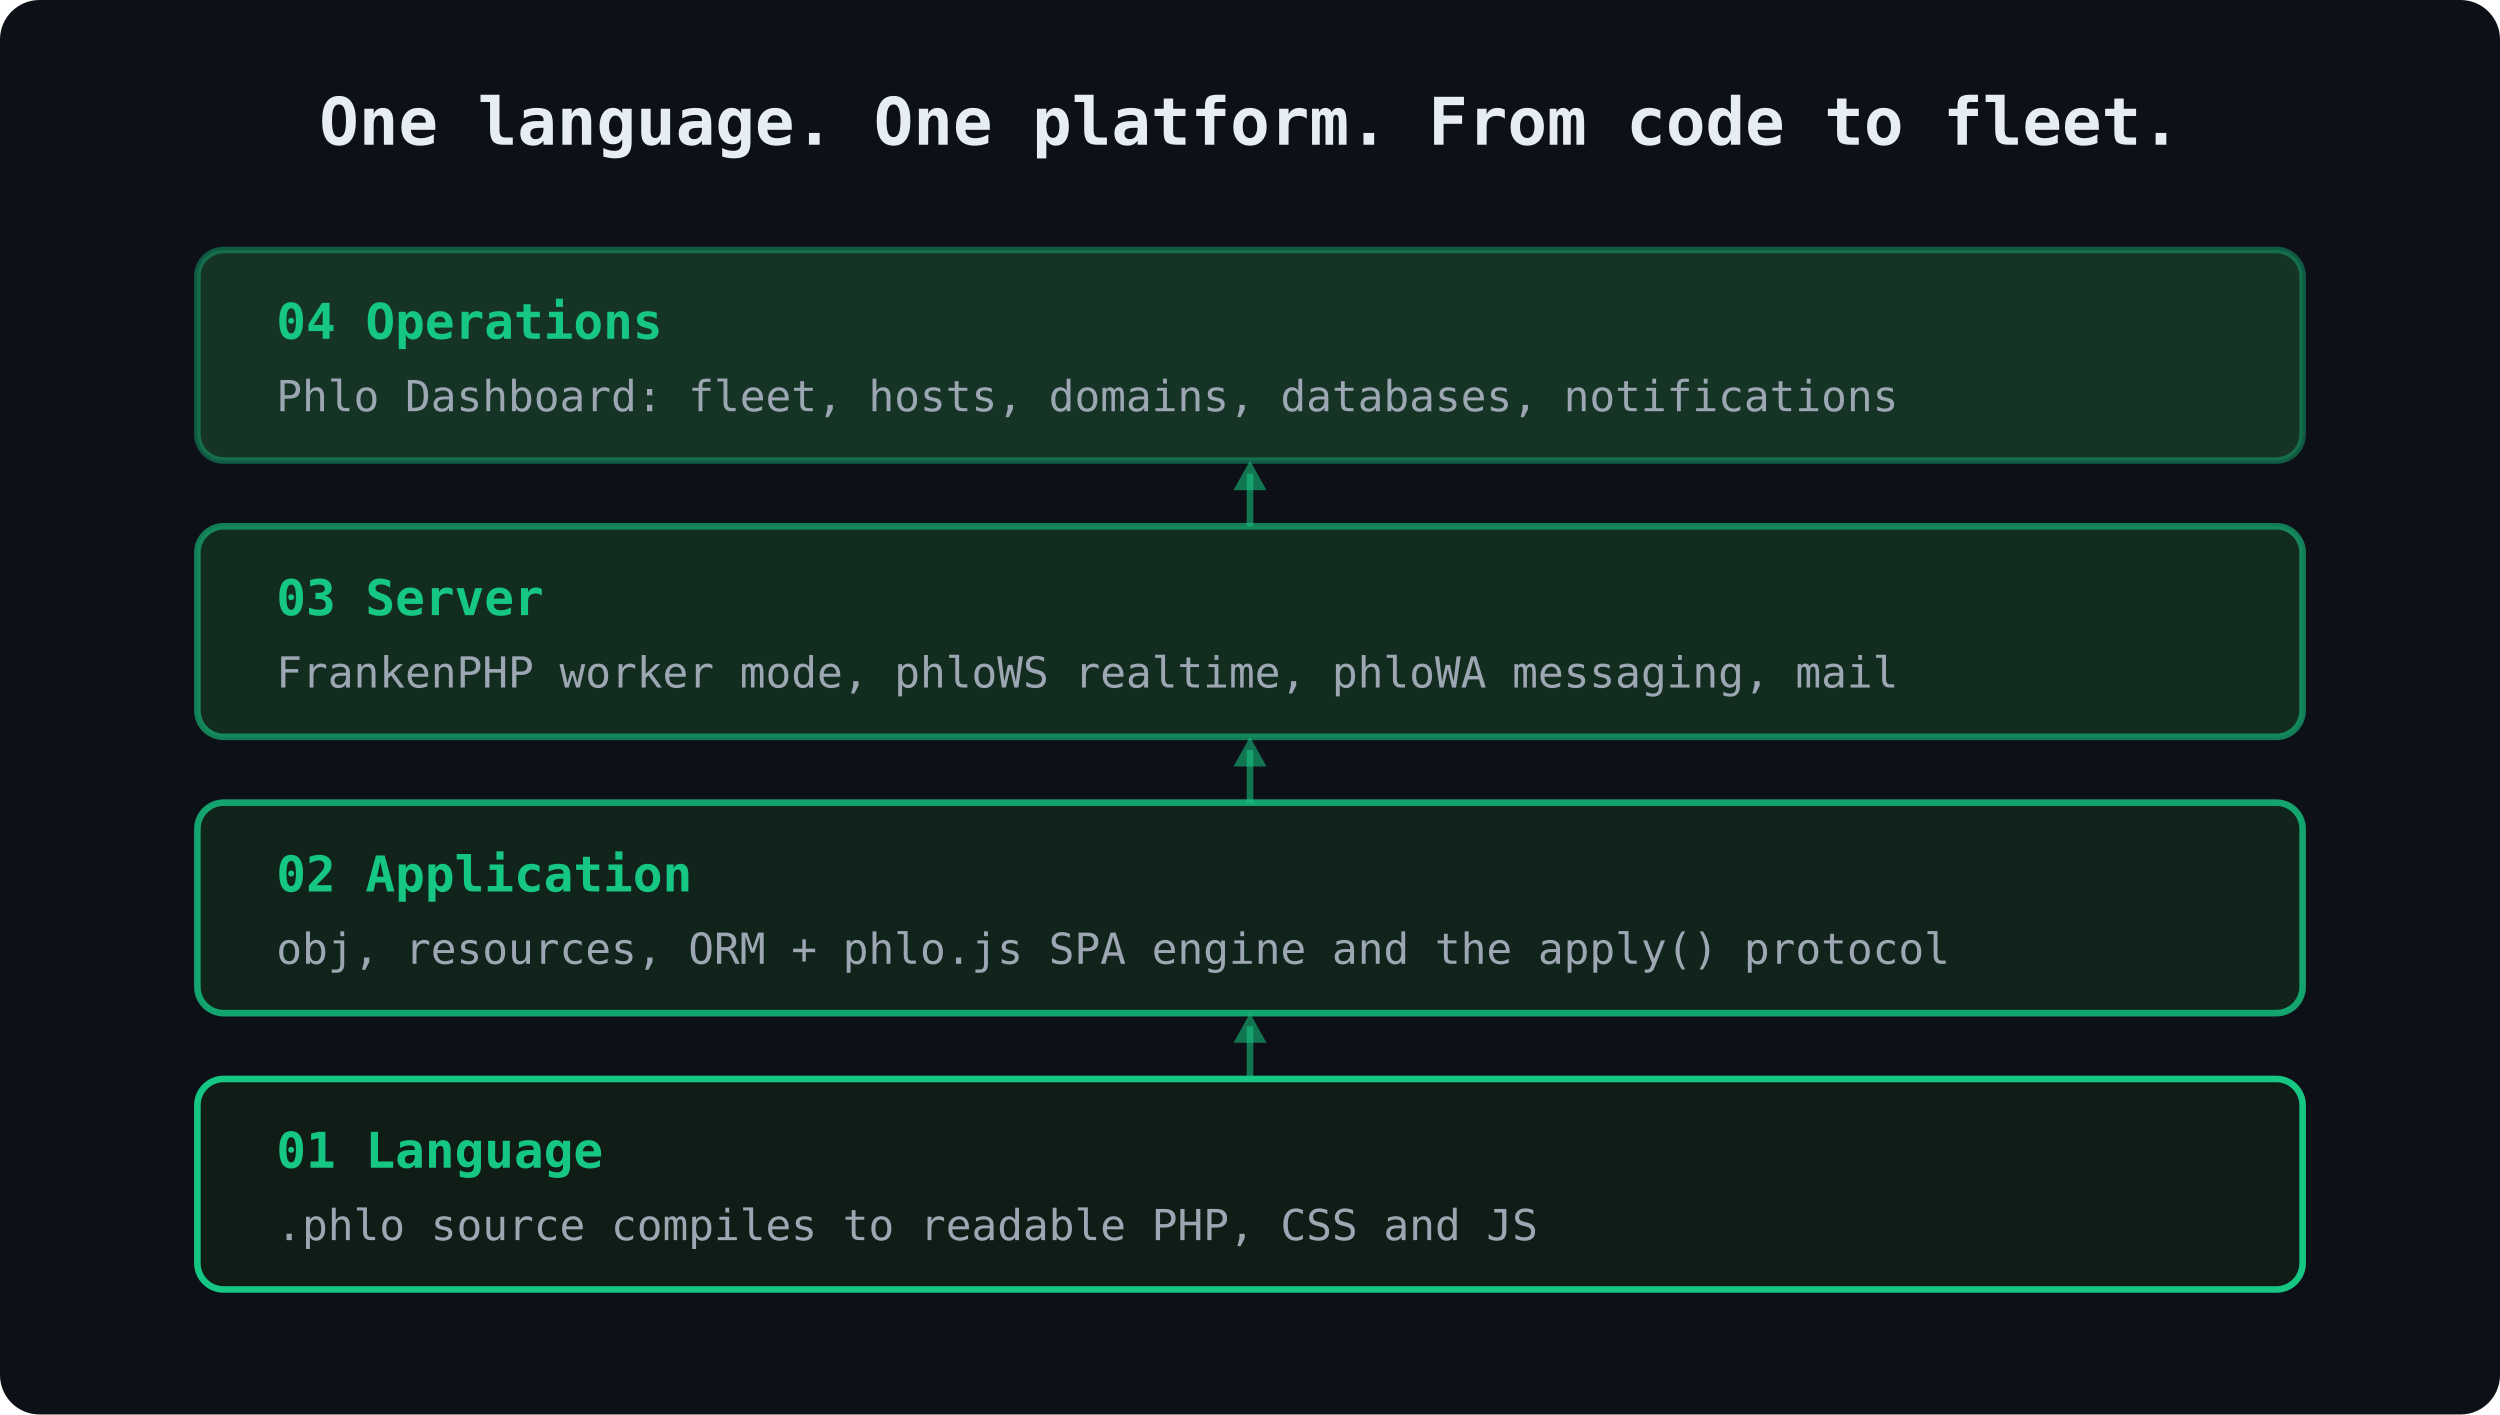
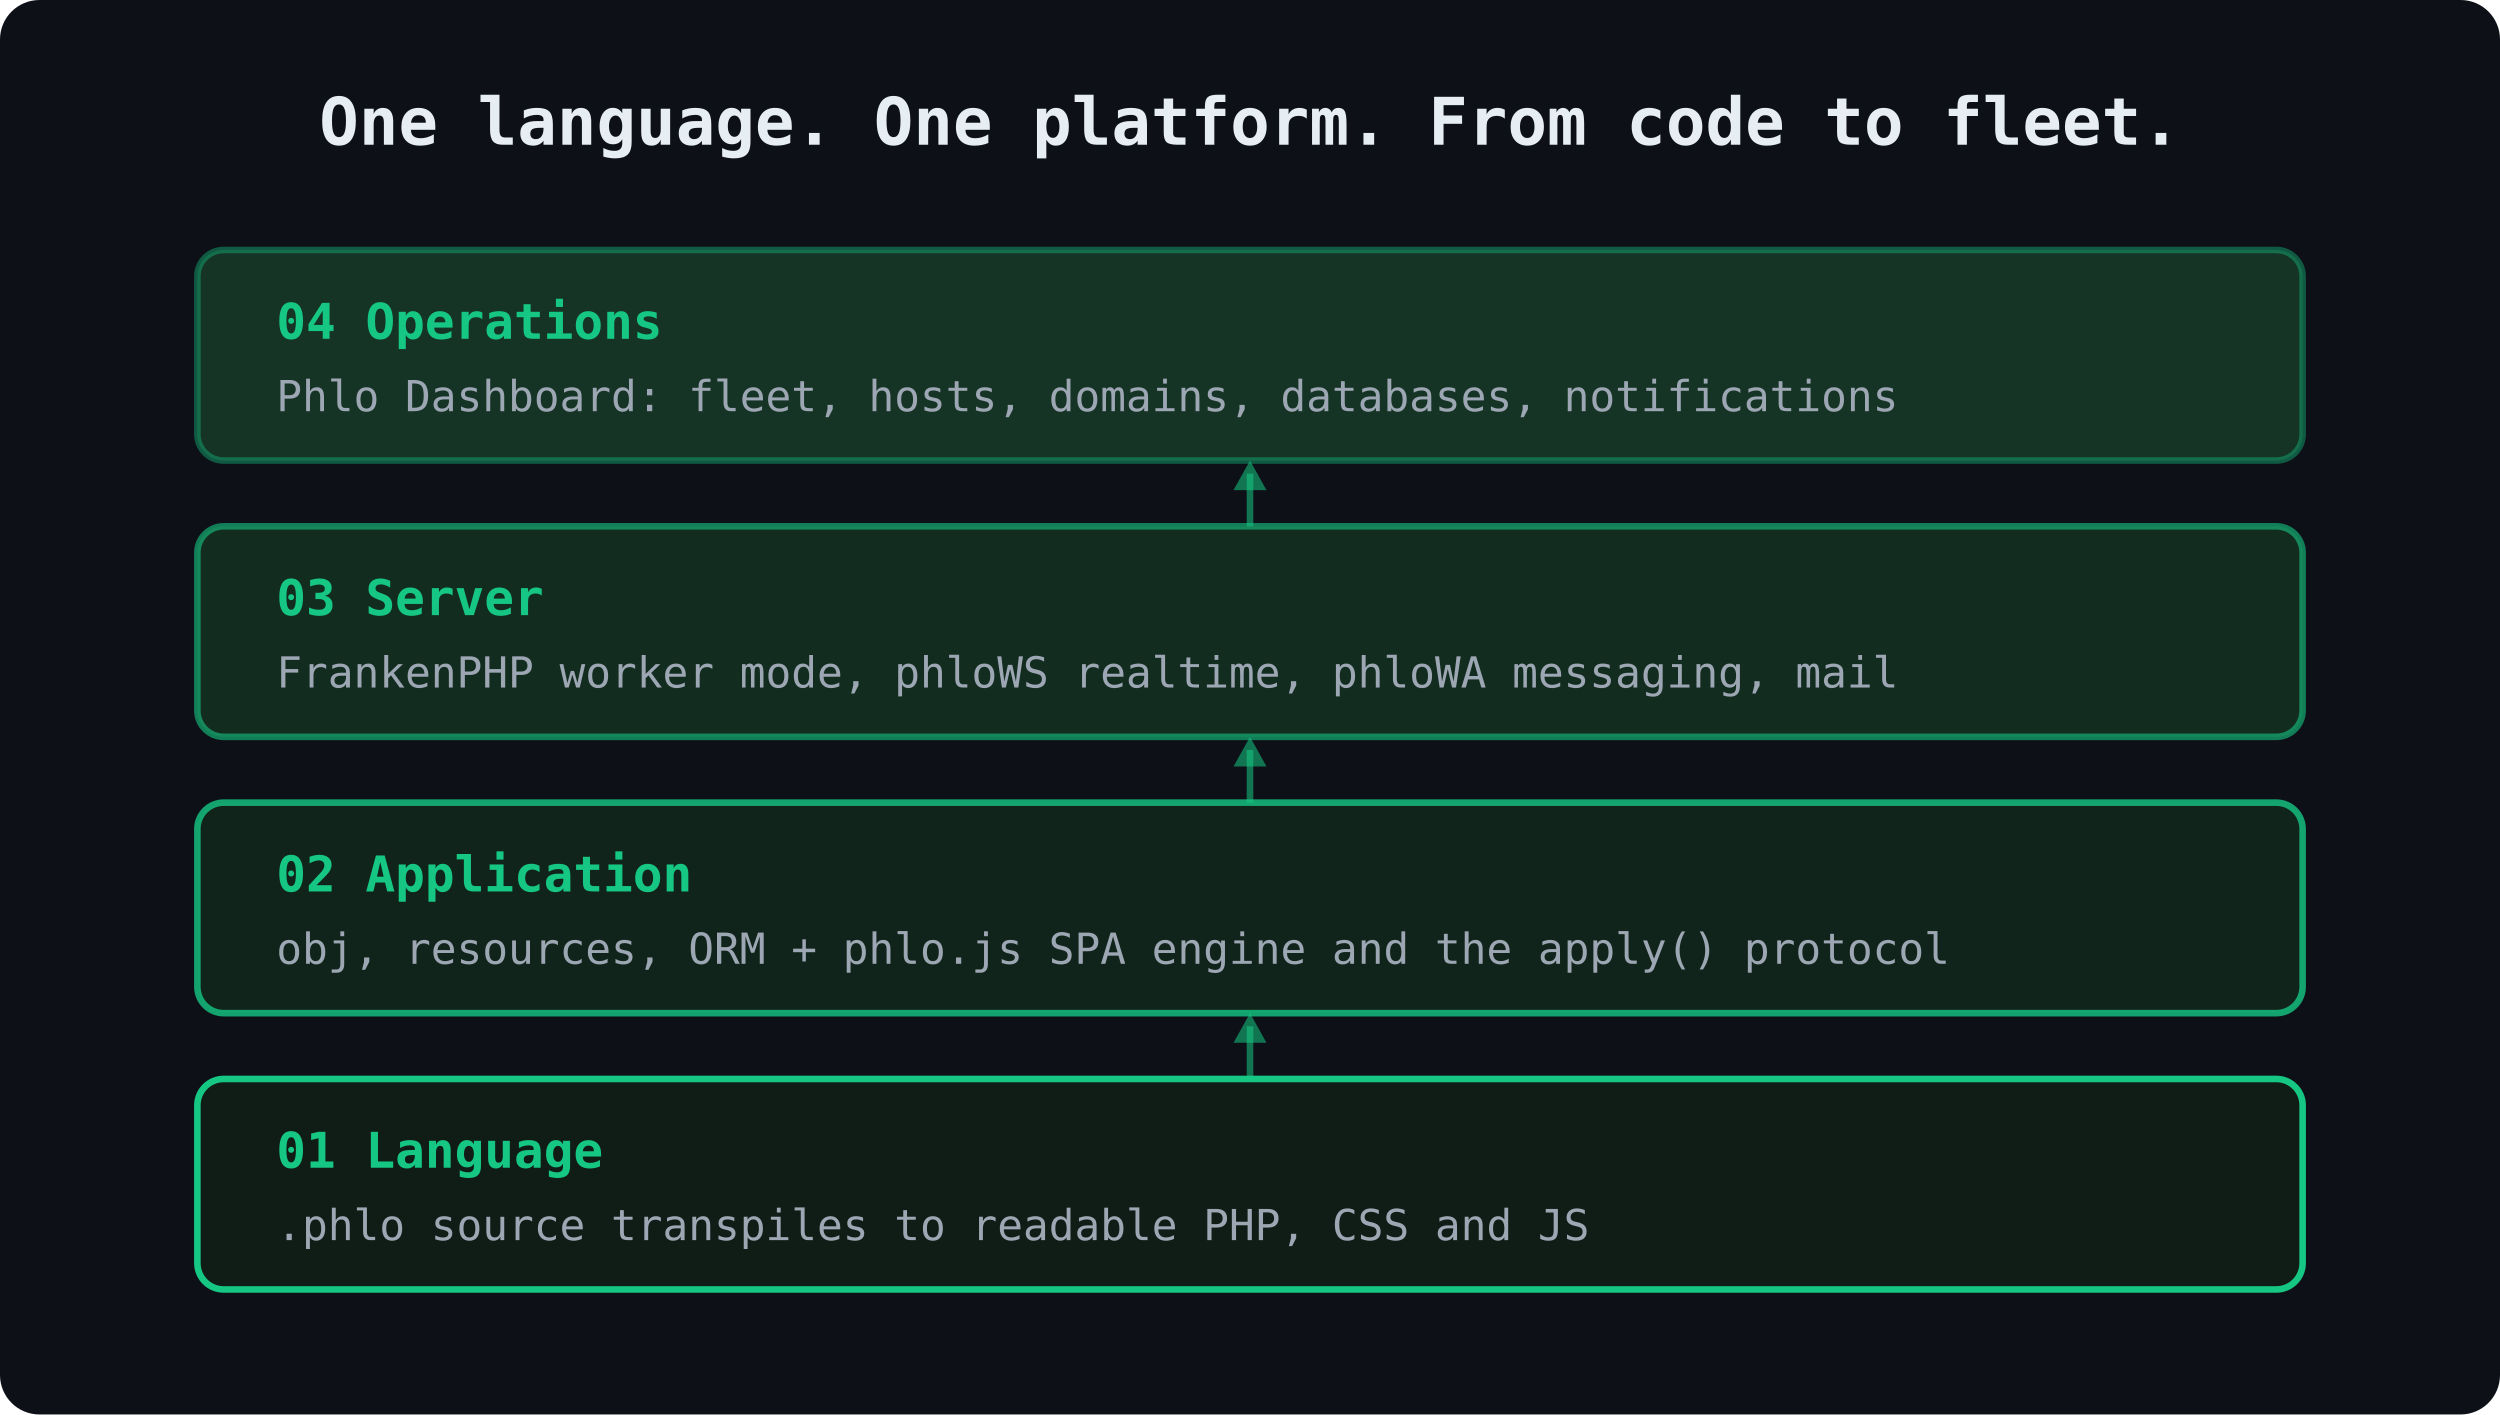
<svg xmlns="http://www.w3.org/2000/svg" width="760" height="430" viewBox="0 0 760 430" font-family="ui-monospace, SFMono-Regular, Menlo, Consolas, monospace">
  <rect width="760" height="430" rx="12" fill="#0d1117" />
  <text x="380" y="44" text-anchor="middle" fill="#e6edf3" font-size="20" font-weight="bold">One language. One platform. From code to fleet.</text>
  <g>
    <rect x="60" y="328" width="640" height="64" rx="8" fill="#101c16" stroke="#16c784" stroke-width="2" />
    <text x="84" y="355" fill="#16c784" font-size="15" font-weight="bold">01 Language</text>
-     <text x="84" y="377" fill="#9da7b3" font-size="13">.phlo source compiles to readable PHP, CSS and JS</text>
+     <text x="84" y="377" fill="#9da7b3" font-size="13">.phlo source transpiles to readable PHP, CSS and JS</text>
  </g>
  <g>
    <rect x="60" y="244" width="640" height="64" rx="8" fill="#11241b" stroke="#16c784" stroke-width="2" stroke-opacity="0.8" />
    <text x="84" y="271" fill="#16c784" font-size="15" font-weight="bold">02 Application</text>
    <text x="84" y="293" fill="#9da7b3" font-size="13">obj, resources, ORM + phlo.js SPA engine and the apply() protocol</text>
  </g>
  <g>
    <rect x="60" y="160" width="640" height="64" rx="8" fill="#132c20" stroke="#16c784" stroke-width="2" stroke-opacity="0.6" />
    <text x="84" y="187" fill="#16c784" font-size="15" font-weight="bold">03 Server</text>
    <text x="84" y="209" fill="#9da7b3" font-size="13">FrankenPHP worker mode, phloWS realtime, phloWA messaging, mail</text>
  </g>
  <g>
    <rect x="60" y="76" width="640" height="64" rx="8" fill="#153425" stroke="#16c784" stroke-width="2" stroke-opacity="0.4" />
    <text x="84" y="103" fill="#16c784" font-size="15" font-weight="bold">04 Operations</text>
    <text x="84" y="125" fill="#9da7b3" font-size="13">Phlo Dashboard: fleet, hosts, domains, databases, notifications</text>
  </g>
  <g stroke="#16c784" stroke-width="2" opacity="0.55">
    <line x1="380" y1="328" x2="380" y2="312" />
    <line x1="380" y1="244" x2="380" y2="228" />
    <line x1="380" y1="160" x2="380" y2="144" />
  </g>
  <g fill="#16c784" opacity="0.55">
    <path d="M380 308 l-5 9 h10 z" />
    <path d="M380 224 l-5 9 h10 z" />
    <path d="M380 140 l-5 9 h10 z" />
  </g>
</svg>
